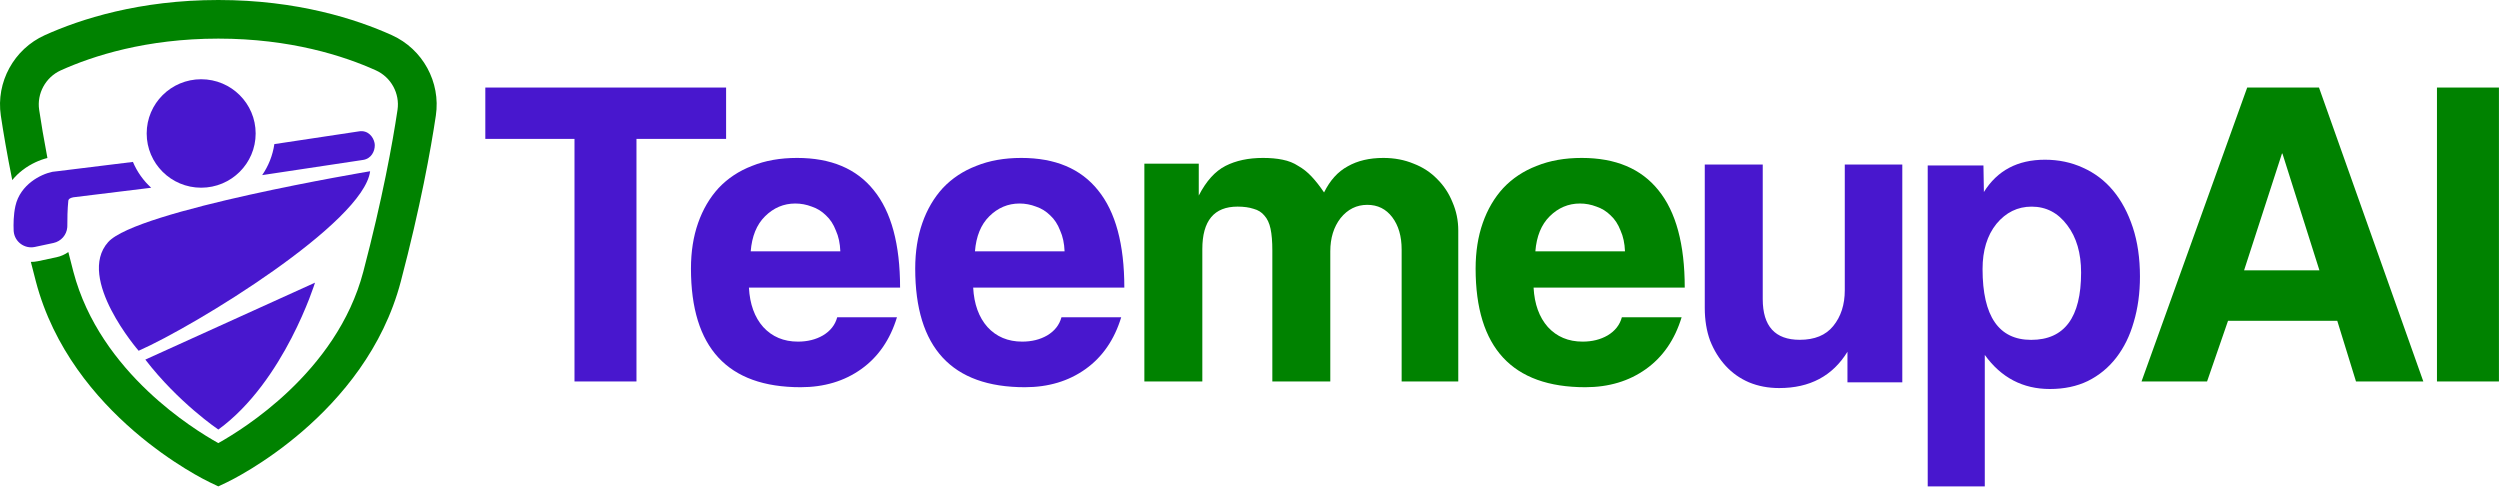
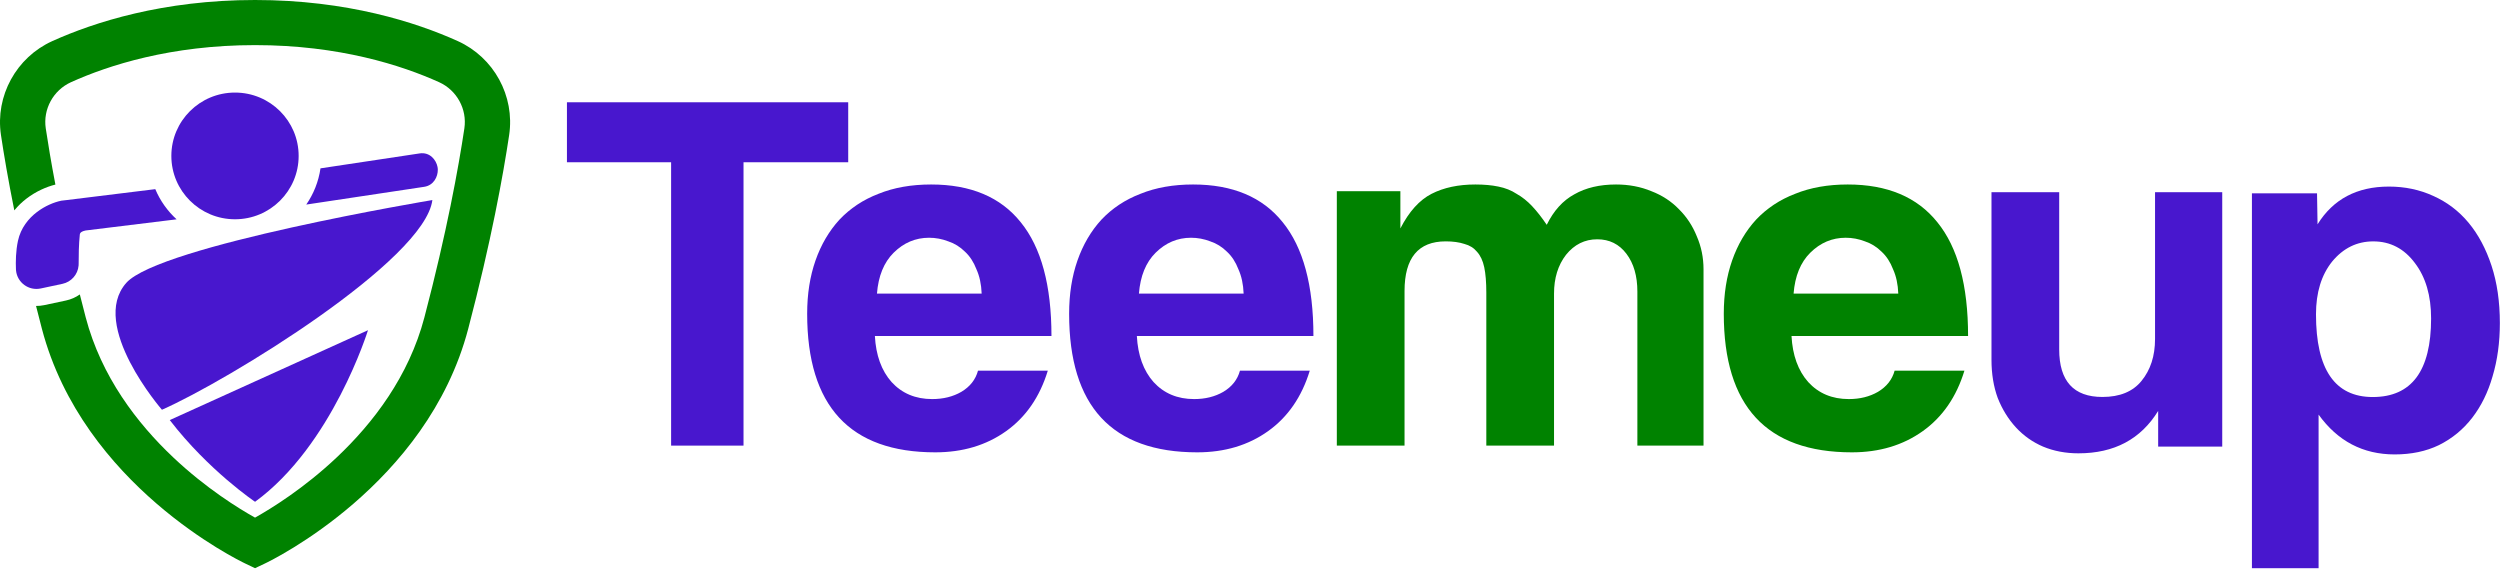
- <svg xmlns="http://www.w3.org/2000/svg" width="514" height="100" viewBox="0 0 514 100" fill="none">
+ <svg xmlns="http://www.w3.org/2000/svg" width="440" height="100" viewBox="0 0 440 100" fill="none">
  <path fill-rule="evenodd" clip-rule="evenodd" d="M44.891 0C61.113 2.29472e-05 73.234 3.923 80.569 7.231C86.919 10.097 90.638 16.887 89.612 23.758C88.552 30.846 86.444 42.506 82.406 57.868C78.784 71.651 70.091 81.844 62.227 88.635C54.361 95.426 47.242 98.883 46.607 99.185L45.442 99.738L44.891 100L43.175 99.184C42.543 98.883 35.421 95.427 27.553 88.634C19.688 81.844 10.998 71.65 7.375 57.867C7.015 56.497 6.673 55.157 6.343 53.848C6.82 53.852 7.307 53.805 7.796 53.701L11.617 52.887C12.515 52.695 13.336 52.325 14.05 51.821C14.38 53.135 14.723 54.48 15.084 55.855C17.826 66.286 24.141 74.498 30.453 80.466C36.294 85.988 42.084 89.537 44.886 91.102C47.687 89.533 53.482 85.972 59.328 80.443C65.645 74.469 71.961 66.26 74.695 55.855C78.647 40.823 80.702 29.46 81.729 22.589C82.233 19.219 80.404 15.873 77.282 14.465C70.708 11.499 59.727 7.94 44.891 7.94C30.055 7.94 19.074 11.499 12.499 14.465C9.378 15.873 7.549 19.219 8.053 22.589C8.449 25.236 8.999 28.552 9.749 32.486C8.18 32.872 6.322 33.68 4.651 34.962C3.922 35.521 3.186 36.206 2.519 37.025C1.43 31.615 0.677 27.159 0.169 23.758C-0.857 16.887 2.861 10.097 9.212 7.231C16.547 3.923 28.669 3.92814e-05 44.891 0Z" fill="#008200" />
  <path d="M64.766 58.116C64.765 58.119 58.489 78.422 44.891 88.314C44.891 88.314 36.697 82.804 29.879 73.933L64.766 58.116Z" fill="#4817CE" />
-   <path d="M28.502 72.115C28.502 72.115 15.601 57.248 22.226 49.786C28.051 43.224 76.098 35.208 76.098 35.208C74.761 45.794 40.183 66.967 28.502 72.115Z" fill="#4817CE" />
+   <path d="M28.502 72.115C28.502 72.115 15.6 57.248 22.226 49.786C28.051 43.224 76.098 35.208 76.098 35.208C74.761 45.794 40.183 66.967 28.502 72.115Z" fill="#4817CE" />
  <path d="M41.36 16.292C47.546 16.292 52.562 21.284 52.562 27.442C52.562 33.6 47.546 38.592 41.36 38.592C35.173 38.592 30.158 33.6 30.158 27.442C30.158 21.284 35.173 16.292 41.36 16.292Z" fill="#4817CE" />
  <path fill-rule="evenodd" clip-rule="evenodd" d="M27.33 33.29C28.186 35.325 29.475 37.133 31.082 38.602L15.061 40.566C14.473 40.685 14.254 40.882 14.181 40.963C14.096 41.057 14.057 41.164 14.046 41.271C13.867 43.003 13.837 45.089 13.843 46.423L13.831 46.74C13.699 48.309 12.552 49.623 10.989 49.956L7.17 50.771C5.055 51.221 3.033 49.732 2.822 47.61L2.807 47.402C2.752 46.077 2.771 44.188 3.162 42.382C3.656 40.102 5.034 38.446 6.478 37.338C7.906 36.243 9.508 35.594 10.73 35.336L10.82 35.317L11.755 35.208L27.33 33.29ZM73.866 26.999C75.67 26.732 76.771 28.16 77.005 29.386L77.04 29.627L77.054 29.864C77.071 31.072 76.354 32.628 74.649 32.881L53.902 36.004C55.188 34.139 56.066 31.971 56.406 29.629L73.861 27L73.866 26.999Z" fill="#4817CE" />
-   <path d="M501.039 78.428V18H513.782V78.428H501.039Z" fill="#008200" />
-   <path d="M469.266 31.56H469.175L461.382 55.585H476.875L469.266 31.56ZM484.393 78.428L480.542 65.96H458.082L453.773 78.428H440.297L462.024 18H476.784L498.236 78.428H484.393Z" fill="#008200" />
-   <path d="M417.607 69.877C424.452 69.877 427.874 65.266 427.874 56.044C427.874 52.04 426.927 48.794 425.032 46.307C423.138 43.759 420.693 42.484 417.698 42.484C414.826 42.484 412.412 43.668 410.456 46.034C408.561 48.4 407.614 51.494 407.614 55.316C407.614 65.023 410.945 69.877 417.607 69.877ZM396.338 100V34.021H407.797L407.889 39.481C410.639 35.052 414.826 32.838 420.448 32.838C423.26 32.838 425.857 33.384 428.241 34.476C430.685 35.568 432.763 37.145 434.475 39.208C436.186 41.271 437.53 43.789 438.508 46.762C439.486 49.735 439.975 53.102 439.975 56.863C439.975 60.261 439.547 63.385 438.692 66.237C437.897 69.028 436.705 71.455 435.116 73.517C433.527 75.58 431.572 77.188 429.249 78.341C426.988 79.433 424.39 79.979 421.457 79.979C415.895 79.979 411.434 77.643 408.072 72.971V100H396.338Z" fill="#4817CE" />
+   <path d="M417.607 69.877C424.452 69.877 427.874 65.266 427.874 56.044C427.874 52.04 426.927 48.794 425.032 46.307C423.138 43.759 420.693 42.484 417.698 42.484C414.826 42.484 412.412 43.668 410.456 46.034C408.561 48.4 407.614 51.494 407.614 55.316C407.614 65.023 410.945 69.877 417.607 69.877ZM396.338 100V34.021H407.797L407.889 39.481C410.639 35.052 414.826 32.838 420.449 32.838C423.26 32.838 425.857 33.384 428.241 34.476C430.685 35.568 432.763 37.145 434.475 39.208C436.186 41.271 437.53 43.789 438.508 46.762C439.486 49.735 439.975 53.102 439.975 56.863C439.975 60.261 439.547 63.385 438.692 66.237C437.897 69.028 436.705 71.455 435.116 73.517C433.527 75.58 431.572 77.188 429.249 78.341C426.988 79.433 424.391 79.979 421.457 79.979C415.895 79.979 411.434 77.643 408.072 72.971V100H396.338Z" fill="#4817CE" />
  <path d="M379.837 78.602V72.322C376.781 77.297 372.106 79.785 365.811 79.785C363.549 79.785 361.471 79.391 359.577 78.602C357.743 77.813 356.154 76.691 354.81 75.235C353.465 73.778 352.396 72.049 351.601 70.047C350.868 68.045 350.501 65.8 350.501 63.313V33.827H362.419V61.493C362.419 67.074 364.955 69.865 370.028 69.865C373.083 69.865 375.375 68.925 376.903 67.044C378.492 65.103 379.287 62.645 379.287 59.673V33.827H391.113V78.602H379.837Z" fill="#4817CE" />
-   <path d="M334.098 51.672C334.037 50.034 333.731 48.608 333.181 47.395C332.692 46.121 332.02 45.089 331.164 44.301C330.309 43.451 329.331 42.844 328.231 42.48C327.13 42.056 326 41.843 324.839 41.843C322.455 41.843 320.377 42.723 318.605 44.483C316.894 46.181 315.916 48.578 315.671 51.672H334.098ZM315.304 59.135C315.488 62.532 316.466 65.232 318.238 67.234C320.072 69.236 322.455 70.237 325.389 70.237C327.344 70.237 329.056 69.812 330.522 68.963C332.05 68.053 333.028 66.809 333.456 65.232H345.74C344.335 69.843 341.89 73.392 338.406 75.879C334.923 78.367 330.767 79.611 325.939 79.611C310.904 79.611 303.387 71.481 303.387 55.221C303.387 51.763 303.876 48.639 304.854 45.848C305.831 43.057 307.237 40.66 309.071 38.658C310.965 36.656 313.257 35.139 315.946 34.108C318.635 33.016 321.722 32.47 325.205 32.47C332.173 32.47 337.429 34.684 340.973 39.113C344.579 43.542 346.382 50.216 346.382 59.135H315.304Z" fill="#008200" />
+   <path d="M334.098 51.672C334.037 50.034 333.731 48.608 333.181 47.395C332.692 46.121 332.02 45.089 331.164 44.301C330.309 43.451 329.331 42.844 328.231 42.48C327.131 42.056 326 41.843 324.839 41.843C322.455 41.843 320.377 42.723 318.605 44.483C316.894 46.181 315.916 48.578 315.671 51.672H334.098ZM315.305 59.135C315.488 62.532 316.466 65.232 318.238 67.234C320.072 69.236 322.455 70.237 325.389 70.237C327.344 70.237 329.056 69.812 330.522 68.963C332.05 68.053 333.028 66.809 333.456 65.232H345.74C344.335 69.843 341.89 73.392 338.406 75.879C334.923 78.367 330.767 79.611 325.939 79.611C310.904 79.611 303.387 71.481 303.387 55.221C303.387 51.763 303.876 48.639 304.854 45.848C305.831 43.057 307.237 40.66 309.071 38.658C310.965 36.656 313.257 35.139 315.946 34.108C318.635 33.016 321.722 32.47 325.205 32.47C332.173 32.47 337.429 34.684 340.973 39.113C344.579 43.542 346.382 50.216 346.382 59.135H315.305Z" fill="#008200" />
  <path d="M288.177 78.428V51.308C288.177 48.578 287.536 46.363 286.252 44.665C284.969 42.966 283.258 42.116 281.118 42.116C278.918 42.116 277.085 43.026 275.618 44.847C274.212 46.667 273.509 48.942 273.509 51.672V78.428H261.592V51.49C261.592 49.67 261.47 48.184 261.225 47.031C260.981 45.878 260.553 44.968 259.942 44.301C259.392 43.633 258.658 43.178 257.742 42.935C256.825 42.632 255.725 42.48 254.441 42.48C249.613 42.48 247.199 45.393 247.199 51.217V78.428H235.281V33.653H246.466V40.205C247.993 37.233 249.827 35.2 251.966 34.108C254.105 33.016 256.672 32.47 259.667 32.47C261.195 32.47 262.539 32.591 263.7 32.834C264.923 33.077 265.992 33.501 266.909 34.108C267.887 34.654 268.804 35.382 269.659 36.292C270.515 37.202 271.37 38.294 272.226 39.568C273.448 37.081 275.068 35.291 277.085 34.199C279.102 33.046 281.546 32.47 284.419 32.47C286.68 32.47 288.758 32.864 290.653 33.653C292.547 34.381 294.167 35.443 295.511 36.838C296.856 38.173 297.895 39.75 298.628 41.57C299.423 43.391 299.82 45.332 299.82 47.395V78.428H288.177Z" fill="#008200" />
  <path d="M218.878 51.672C218.817 50.034 218.511 48.608 217.961 47.395C217.472 46.121 216.8 45.089 215.944 44.301C215.089 43.451 214.111 42.844 213.011 42.48C211.911 42.056 210.78 41.843 209.619 41.843C207.235 41.843 205.157 42.723 203.385 44.483C201.674 46.181 200.696 48.578 200.451 51.672H218.878ZM200.085 59.135C200.268 62.532 201.246 65.232 203.018 67.234C204.852 69.236 207.235 70.237 210.169 70.237C212.125 70.237 213.836 69.812 215.303 68.963C216.831 68.053 217.808 66.809 218.236 65.232H230.521C229.115 69.843 226.67 73.392 223.187 75.879C219.703 78.367 215.547 79.611 210.719 79.611C195.684 79.611 188.167 71.481 188.167 55.221C188.167 51.763 188.656 48.639 189.634 45.848C190.612 43.057 192.017 40.66 193.851 38.658C195.746 36.656 198.037 35.139 200.726 34.108C203.416 33.016 206.502 32.47 209.986 32.47C216.953 32.47 222.209 34.684 225.754 39.113C229.359 43.542 231.162 50.216 231.162 59.135H200.085Z" fill="#4817CE" />
  <path d="M172.772 51.672C172.711 50.034 172.406 48.608 171.855 47.395C171.367 46.121 170.694 45.089 169.839 44.301C168.983 43.451 168.005 42.844 166.905 42.48C165.805 42.056 164.674 41.843 163.513 41.843C161.13 41.843 159.052 42.723 157.279 44.483C155.568 46.181 154.59 48.578 154.346 51.672H172.772ZM153.979 59.135C154.162 62.532 155.14 65.232 156.913 67.234C158.746 69.236 161.13 70.237 164.063 70.237C166.019 70.237 167.73 69.812 169.197 68.963C170.725 68.053 171.703 66.809 172.131 65.232H184.415C183.009 69.843 180.565 73.392 177.081 75.879C173.597 78.367 169.441 79.611 164.613 79.611C149.579 79.611 142.061 71.481 142.061 55.221C142.061 51.763 142.55 48.639 143.528 45.848C144.506 43.057 145.912 40.66 147.745 38.658C149.64 36.656 151.932 35.139 154.621 34.108C157.31 33.016 160.396 32.47 163.88 32.47C170.847 32.47 176.103 34.684 179.648 39.113C183.254 43.542 185.057 50.216 185.057 59.135H153.979Z" fill="#4817CE" />
  <path d="M118.116 78.428V28.557H99.782V18H149.286V28.557H130.859V78.428H118.116Z" fill="#4817CE" />
</svg>
